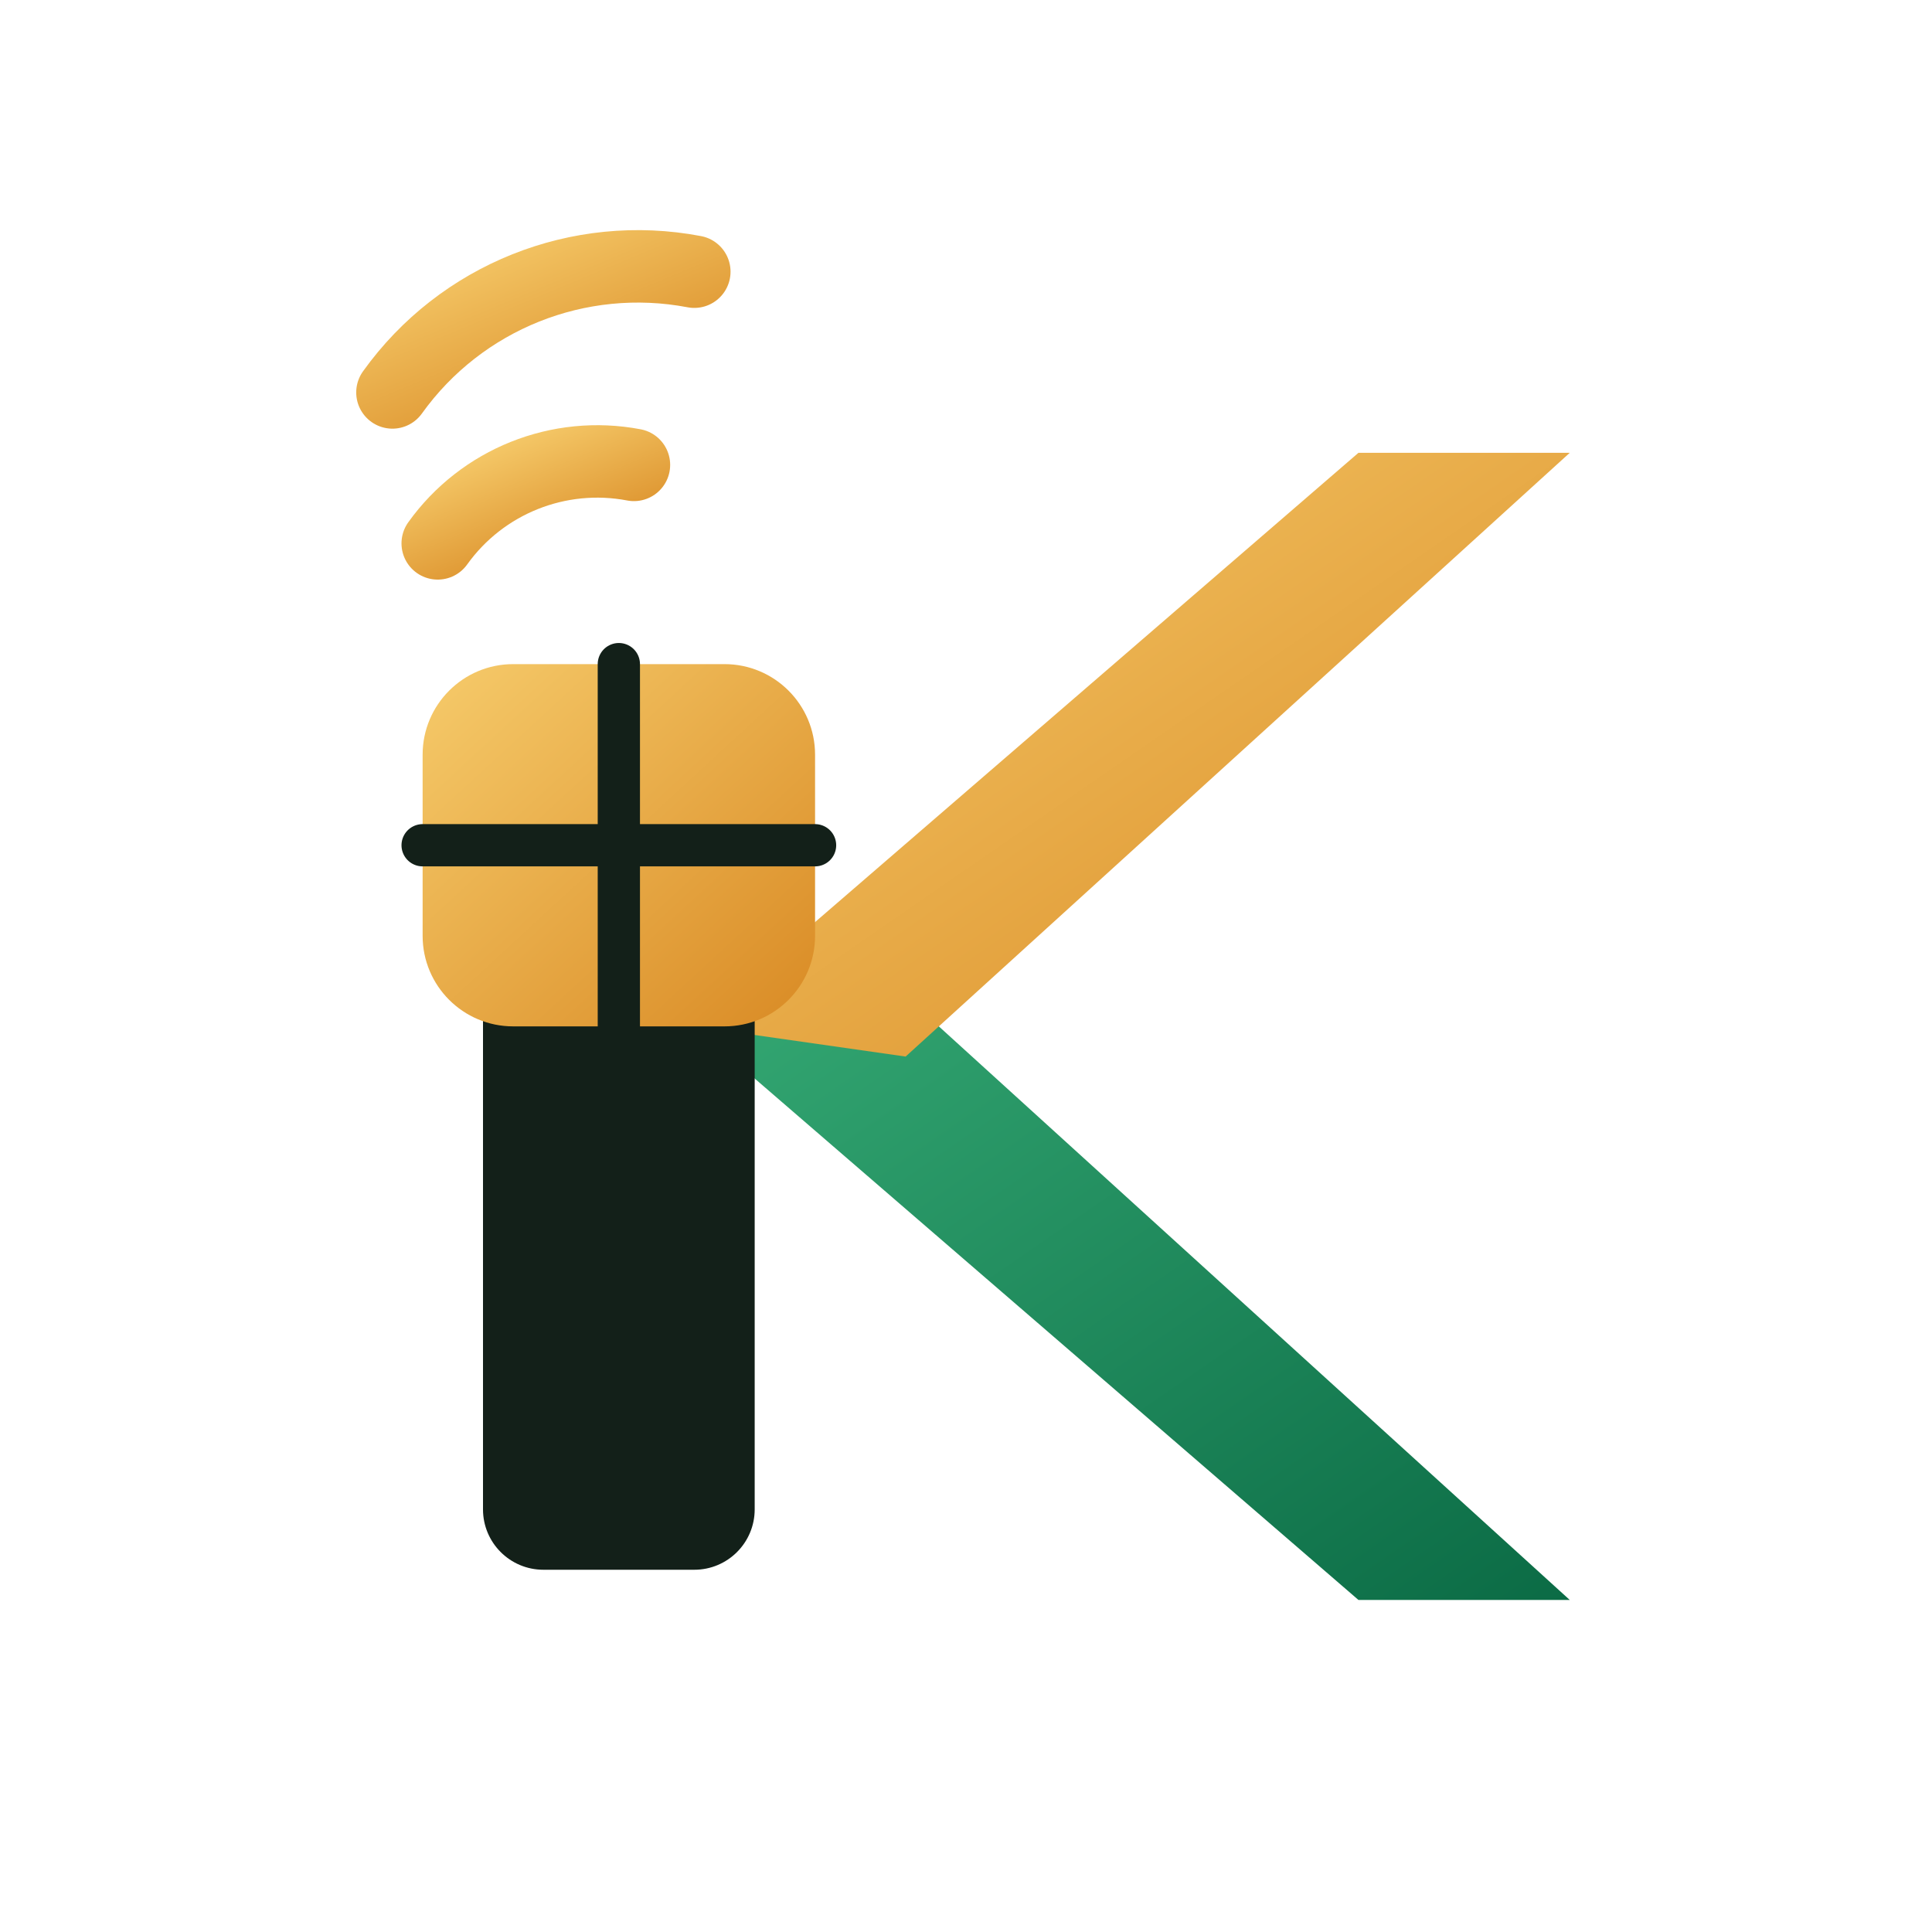
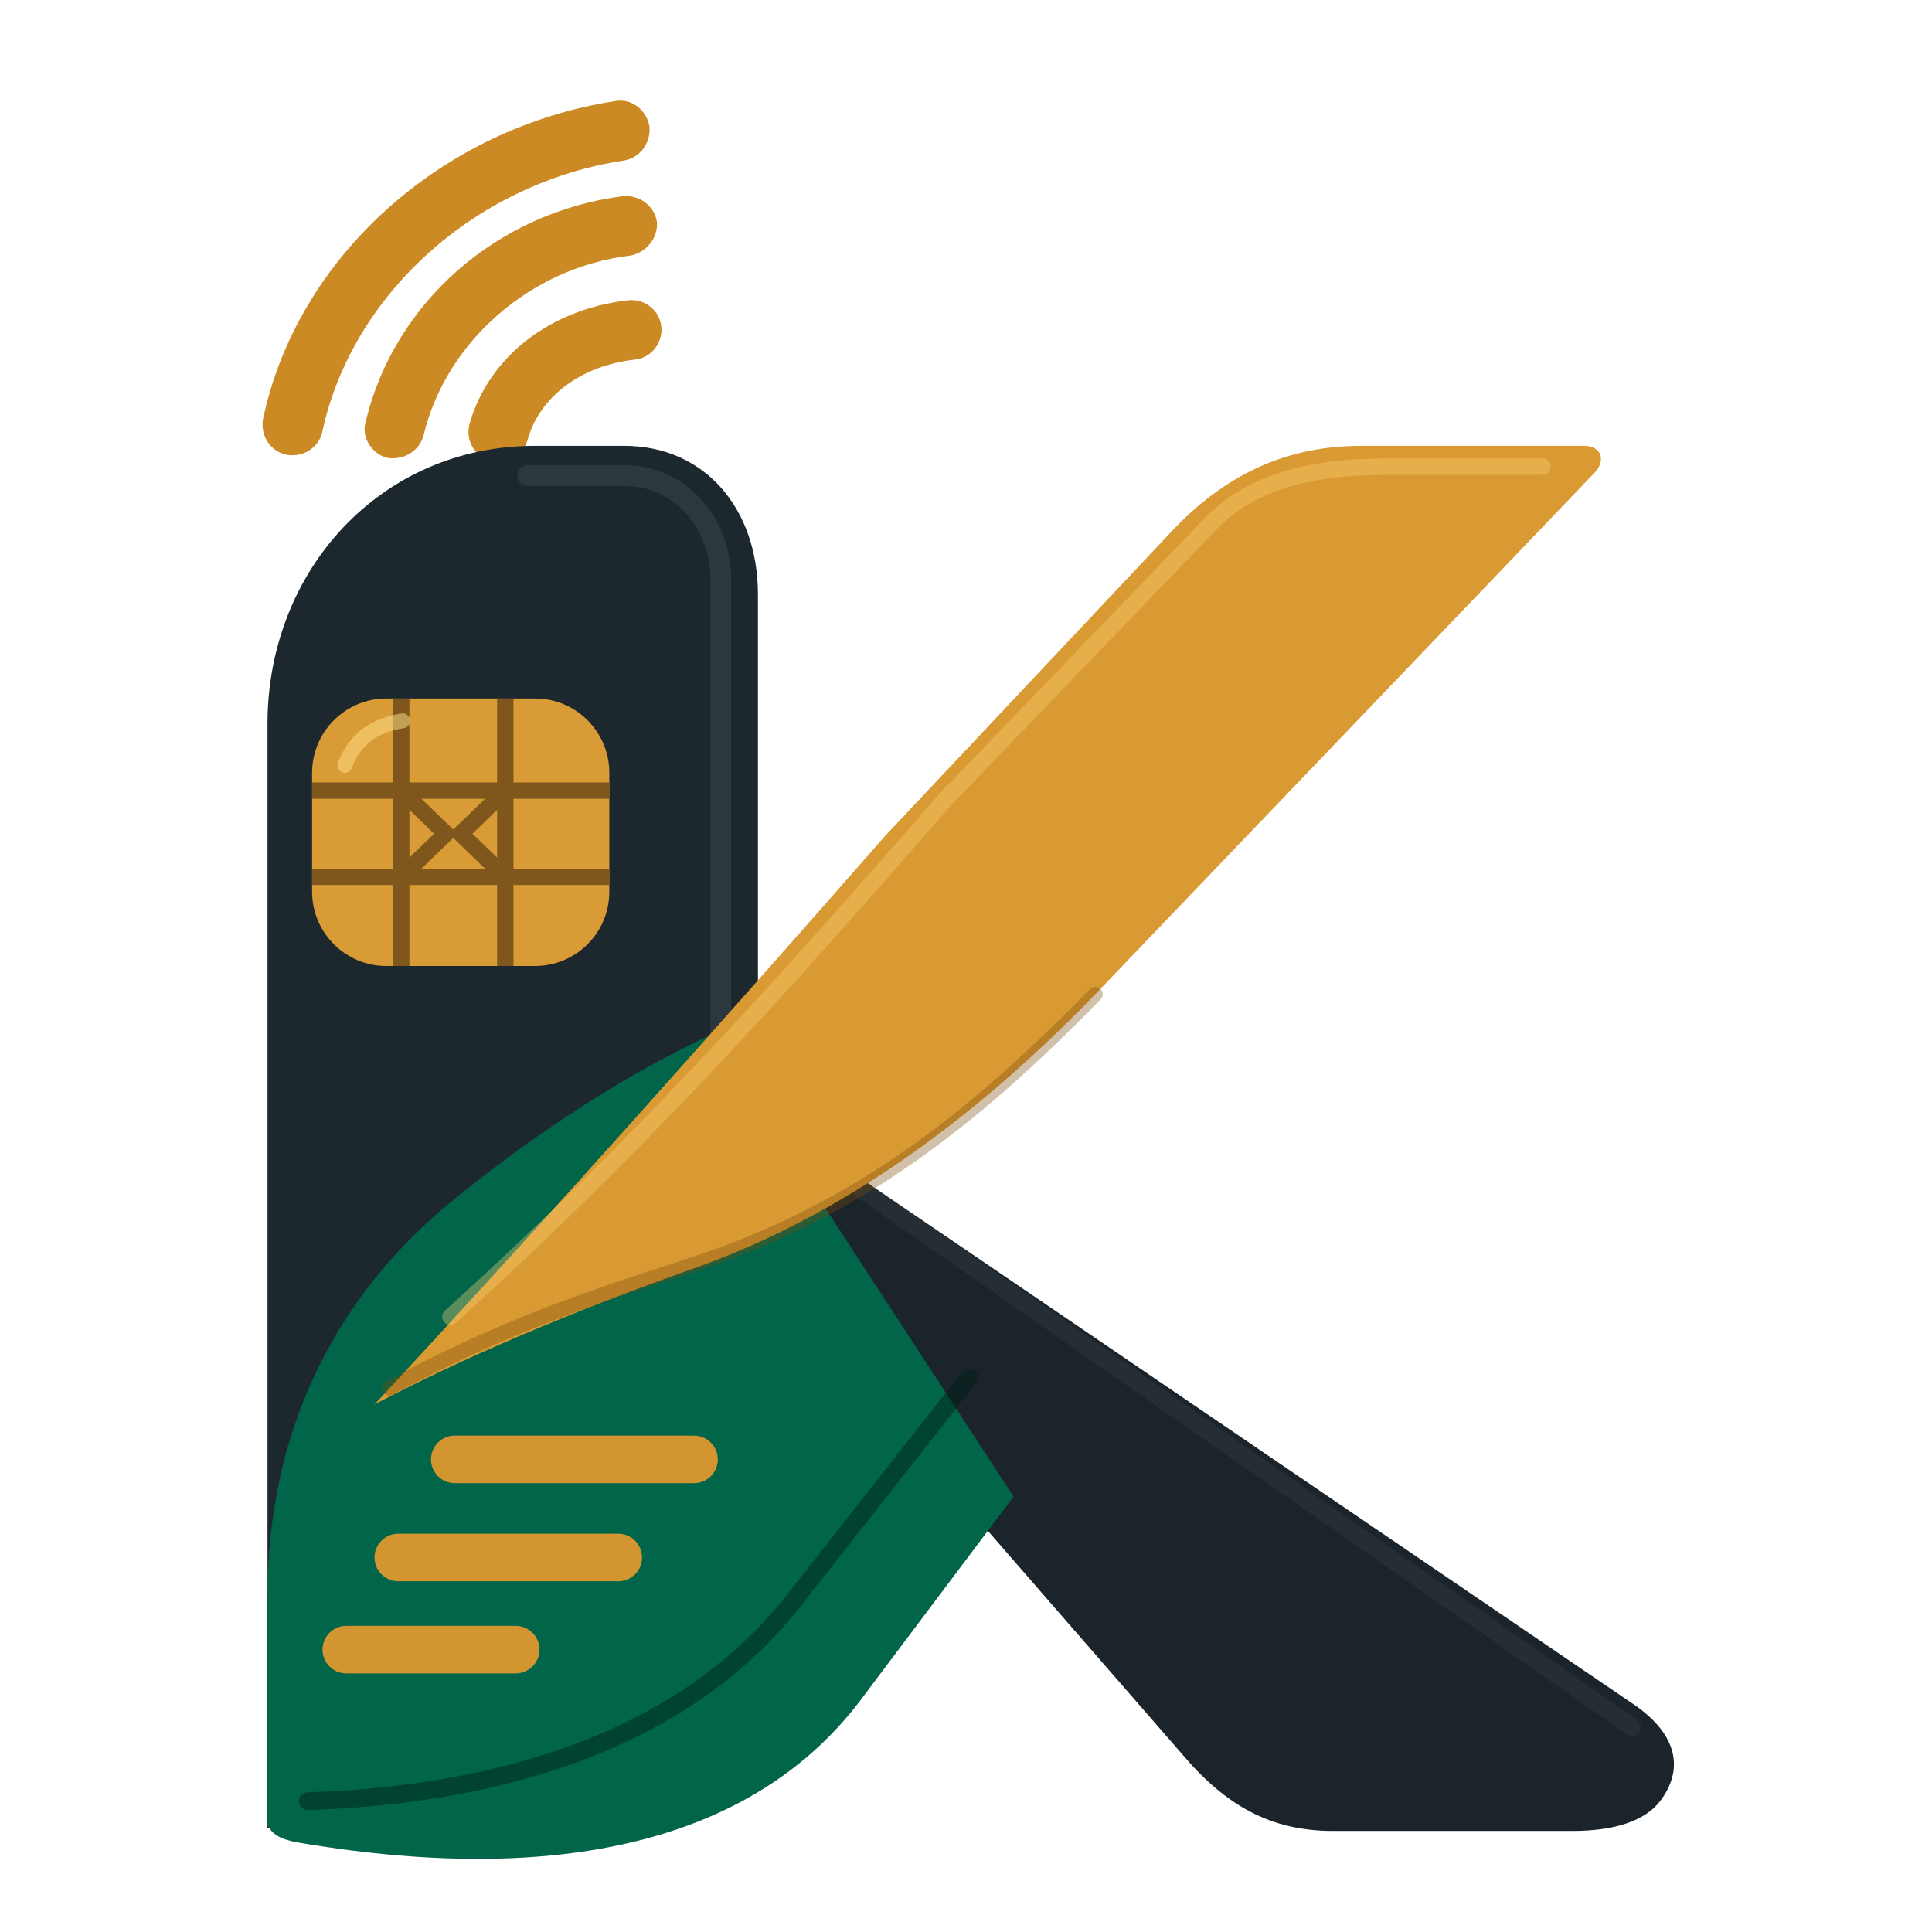
- <svg xmlns="http://www.w3.org/2000/svg" viewBox="0 0 64 64" role="img" aria-label="Konek">
+ <svg xmlns="http://www.w3.org/2000/svg" width="130" height="130" viewBox="31 21 130 130" role="img" aria-labelledby="title desc">
  <defs>
-     <linearGradient id="knk-gold" x1="0" y1="0" x2="1" y2="1">
-       <stop offset="0" stop-color="#F6CB6B" />
-       <stop offset="1" stop-color="#D98A24" />
-     </linearGradient>
-     <linearGradient id="knk-green" x1="0" y1="0" x2="1" y2="1">
-       <stop offset="0" stop-color="#34A873" />
-       <stop offset="1" stop-color="#0B6B45" />
-     </linearGradient>
+     <clipPath id="chipClip">
+       <rect x="52" y="68" width="20" height="18" rx="5" />
+     </clipPath>
  </defs>
-   <g fill="none" stroke="url(#knk-gold)" stroke-width="2.4" stroke-linecap="round">
-     <path d="M13 13 a10 10 0 0 1 10 -4" />
-     <path d="M14.5 18 a6.5 6.5 0 0 1 6.5 -2.6" />
+   <g fill="#cc8a25">
+     <path d="M48.7 49.2C51 38.3 60.7 29.6 72.4 27.8C73.5 27.6 74.5 28.4 74.7 29.5C74.8 30.6 74.1 31.6 73 31.8C63 33.3 54.7 40.8 52.7 50C52.5 51.1 51.4 51.8 50.3 51.6C49.2 51.4 48.5 50.3 48.7 49.2Z" />
+     <path d="M55.6 49.4C57.5 41.4 64.4 35.3 72.9 34.2C74 34.1 75 34.8 75.2 35.9C75.3 37 74.5 38 73.4 38.2C66.7 39 61 44 59.5 50.3C59.2 51.4 58.1 52 57 51.8C56 51.5 55.3 50.4 55.6 49.4Z" />
+     <path d="M62.6 49.5C63.9 45 68 41.8 73.3 41.2C74.4 41.1 75.4 41.9 75.5 43C75.6 44.1 74.8 45.1 73.7 45.2C70.1 45.6 67.3 47.7 66.5 50.6C66.2 51.7 65.1 52.3 64 52C62.9 51.7 62.3 50.6 62.6 49.5Z" />
  </g>
-   <path d="M23 34 L45 53 L52 53 L30 33 Z" fill="url(#knk-green)" />
-   <path d="M23 34 L45 15 L52 15 L30 35 Z" fill="url(#knk-gold)" />
-   <rect x="16" y="24" width="9" height="28" rx="2" fill="#132019" />
-   <rect x="14" y="22" width="13" height="12" rx="3" fill="url(#knk-gold)" />
-   <g stroke="#132019" stroke-width="1.4" stroke-linecap="round">
-     <path d="M20.5 22 V34" />
-     <path d="M14 28 H27" />
+   <path d="M67 51H73C78.4 51 82 55.2 82 61V108.5C82 119.2 75.8 130 66.7 136.1C61.8 139.4 56.1 142 49 144V69.7C49 59.4 56.6 51 67 51Z" fill="#1d282e" />
+   <path d="M66.5 53H73C76.7 53 79.5 56.1 79.5 60V107.5" fill="none" stroke="#758087" stroke-opacity="0.18" stroke-width="1.4" stroke-linecap="round" />
+   <path d="M76 91.5L141.1 135.8C143.9 137.8 144.3 140.1 142.7 142.2C141.7 143.5 139.7 144.2 136.8 144.2H120.7C116.5 144.2 113.5 142.5 110.6 139.1L73.8 96.8Z" fill="#1a242a" />
+   <path d="M86.5 99.3L140.8 137.2" fill="none" stroke="#5f6970" stroke-opacity="0.16" stroke-width="1.2" stroke-linecap="round" />
+   <path d="M49 143.7V128.4C49 117.5 53.4 108.2 61.8 101.5C67.4 97 73.1 93.3 78.9 90.6L99.2 121.7L88.9 135.4C82.1 144.4 69.6 148.1 51.2 145C49.9 144.8 49.2 144.4 49 143.7Z" fill="#005f45" />
+   <path d="M49 143.7V128.4C49 117.5 53.4 108.2 61.8 101.5C67.4 97 73.1 93.3 78.9 90.6L99.2 121.7L88.9 135.4C82.1 144.4 69.6 148.1 51.2 145C49.9 144.8 49.2 144.4 49 143.7Z" fill="#07805f" fill-opacity="0.18" />
+   <path d="M51.7 142.2C66.6 141.7 78.1 137.1 84.8 128.2L96.2 113.7" fill="none" stroke="#001f18" stroke-opacity="0.48" stroke-width="1.2" stroke-linecap="round" />
+   <path d="M56.2 115.5C67.9 102.9 79.2 90.2 90.6 77.2L109.7 56.9C113.4 52.9 117.6 51 122.6 51H137.6C138.6 51 139.1 51.8 138.4 52.7L104.7 87.9C96 96.9 87.2 102.9 78.1 106.2C69.3 109.3 62.1 112.4 56.2 115.5Z" fill="#d99a33" />
+   <path d="M61.3 109.6C73.6 98.5 83.3 87.8 94.6 74.8L112.6 56.1C115.2 53.5 119 52.4 124.3 52.4H134.8" fill="none" stroke="#ffd77b" stroke-opacity="0.35" stroke-width="1.1" stroke-linecap="round" />
+   <path d="M57.2 114.4C66 109.6 72.9 107.7 78.8 105.7C88.7 102.2 96.1 96.7 104.7 87.9" fill="none" stroke="#7d4a0c" stroke-opacity="0.35" stroke-width="1" stroke-linecap="round" />
+   <g>
+     <rect x="52" y="68" width="20" height="18" rx="5" fill="#d99b35" />
+     <g clip-path="url(#chipClip)" fill="none" stroke="#76501b" stroke-width="1.1" opacity="0.9">
+       <path d="M58 68V86M65 68V86M52 74.2H72M52 80H72" />
+       <path d="M58 74.2L61 77.1L58 80M65 74.2L62 77.1L65 80" />
+     </g>
+     <path d="M54.2 72.5C54.9 70.7 56.2 69.8 58.1 69.5" fill="none" stroke="#ffe18b" stroke-opacity="0.52" stroke-width="1" stroke-linecap="round" />
  </g>
-   <g stroke="url(#knk-gold)" stroke-width="2" stroke-linecap="round">
-     <path d="M31 50 h6.5" />
-     <path d="M34 46 h6.5" />
+   <g fill="#d3952f">
+     <rect x="60" y="117.6" width="19.3" height="3.2" rx="1.6" />
+     <rect x="56.2" y="124.2" width="18" height="3.2" rx="1.6" />
+     <rect x="52.7" y="130.4" width="14.6" height="3.2" rx="1.6" />
  </g>
</svg>
